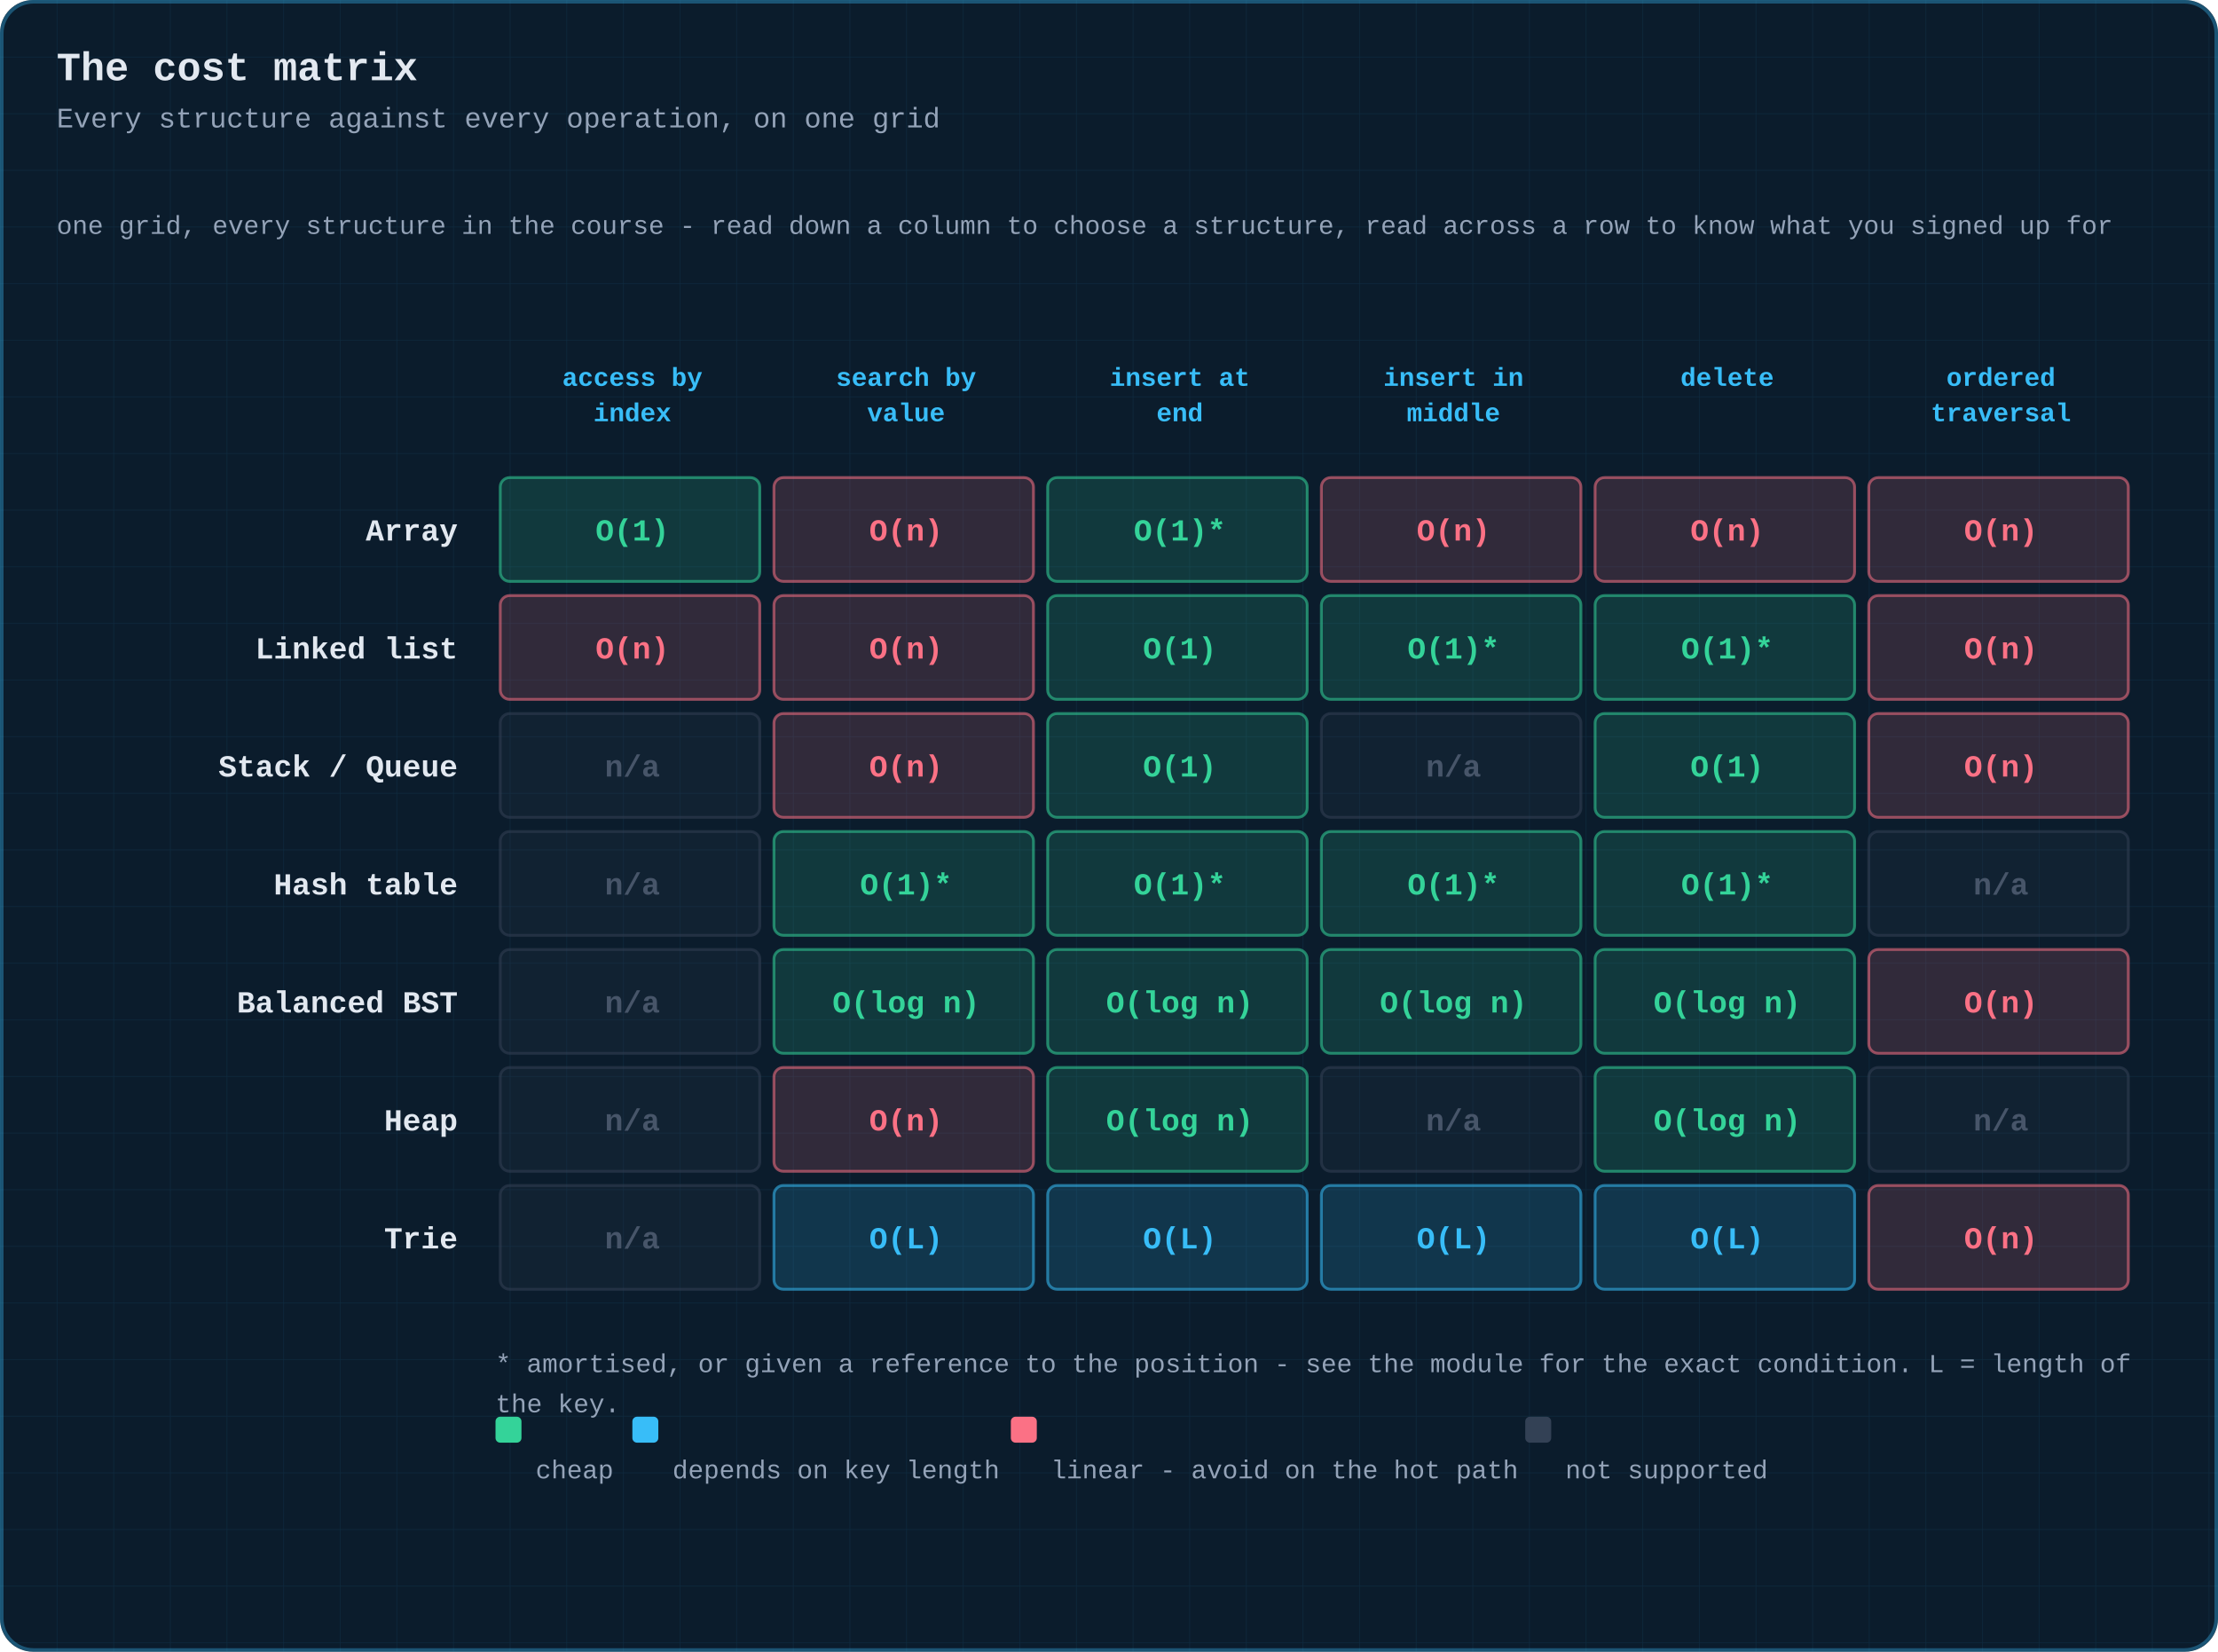
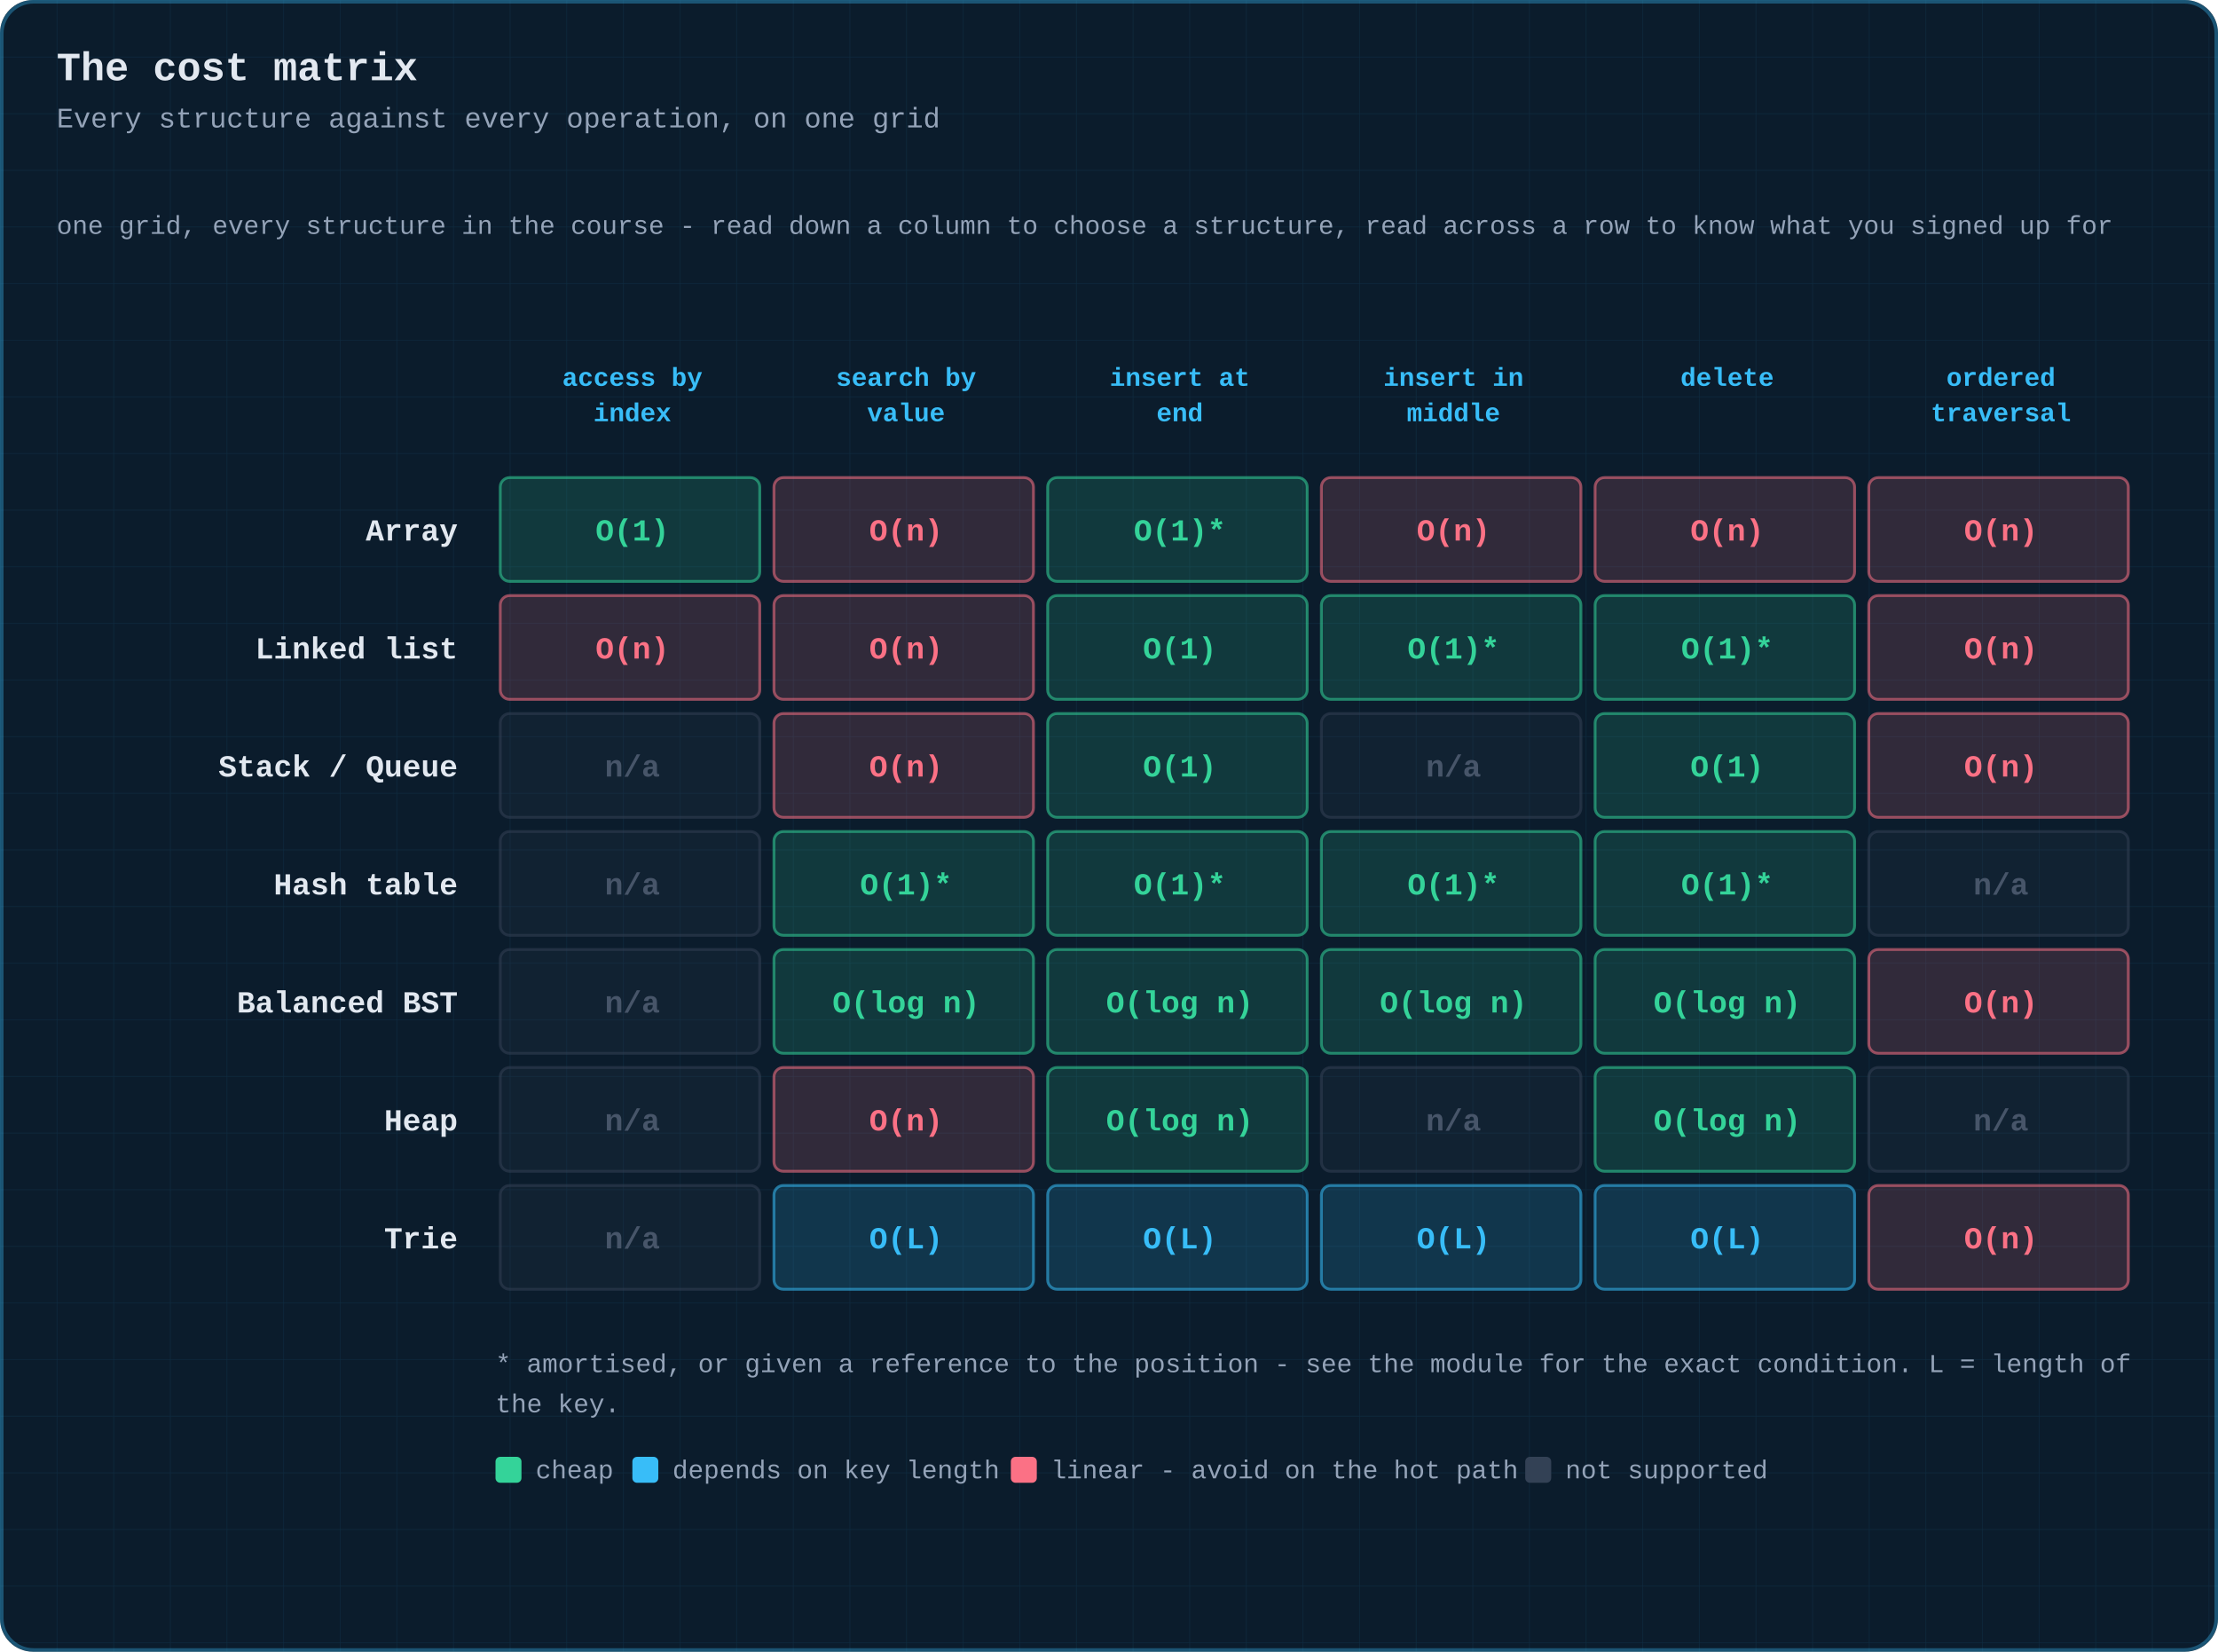
<svg xmlns="http://www.w3.org/2000/svg" viewBox="0 0 940 700" width="940" height="700" role="img" aria-label="A grid comparing the time complexity of every data structure against every common operation">
  <defs>
    <pattern id="g" width="24" height="24" patternUnits="userSpaceOnUse">
      <path d="M24 0H0V24" fill="none" stroke="#38bdf8" stroke-width="0.5" opacity="0.09" />
    </pattern>
    <marker id="ar" viewBox="0 0 10 10" refX="9" refY="5" markerWidth="6" markerHeight="6" orient="auto-start-reverse">
      <path d="M0 0 L10 5 L0 10 z" fill="#38bdf8" />
    </marker>
    <marker id="ara" viewBox="0 0 10 10" refX="9" refY="5" markerWidth="6" markerHeight="6" orient="auto-start-reverse">
      <path d="M0 0 L10 5 L0 10 z" fill="#fbbf24" />
    </marker>
    <marker id="arg" viewBox="0 0 10 10" refX="9" refY="5" markerWidth="6" markerHeight="6" orient="auto-start-reverse">
      <path d="M0 0 L10 5 L0 10 z" fill="#34d399" />
    </marker>
  </defs>
  <style>
  text{font-family:ui-monospace, SFMono-Regular, Menlo, Consolas, 'Liberation Mono', monospace;dominant-baseline:middle}
  .title{fill:#e2e8f0;font-size:17px;font-weight:700;dominant-baseline:auto}
  .sub{fill:#94a3b8;font-size:12px;dominant-baseline:auto}
  .lbl{fill:#94a3b8;font-size:11px;text-anchor:middle}
  .lbl-l{fill:#94a3b8;font-size:11px}
  .val{fill:#e2e8f0;font-size:16px;text-anchor:middle;font-weight:600}
  .idx{fill:#64748b;font-size:10px;text-anchor:middle}
  .cell{fill:#0f2438;stroke:#38bdf8;stroke-width:1.5;rx:4}
  .step{fill:#fbbf24;font-size:12px;font-weight:700}
  .edge{stroke:#38bdf8;stroke-width:1.6;fill:none}

  </style>
  <rect x="0" y="0" width="940" height="700" rx="14" fill="#0b1c2c" />
  <rect x="0" y="0" width="940" height="700" rx="14" fill="url(#g)" />
  <rect x="0.75" y="0.75" width="938.5" height="698.5" rx="13.5" fill="none" stroke="#38bdf8" stroke-width="1.5" opacity="0.35" />
  <text class="title" x="24" y="34">The cost matrix</text>
  <text class="sub" x="24" y="54">Every structure against every operation, on one grid</text>
  <text class="lbl-l hdrline" x="24" y="96">one grid, every structure in the course - read down a column to choose a structure, read across a row to know what you signed up for</text>
  <g transform="translate(0,0.4)">
    <text x="268.0" y="160" font-size="11" font-weight="600" fill="#38bdf8" text-anchor="middle">access by</text>
    <text x="268.0" y="175" font-size="11" font-weight="600" fill="#38bdf8" text-anchor="middle">index</text>
    <text x="384.0" y="160" font-size="11" font-weight="600" fill="#38bdf8" text-anchor="middle">search by</text>
    <text x="384.0" y="175" font-size="11" font-weight="600" fill="#38bdf8" text-anchor="middle">value</text>
    <text x="500.0" y="160" font-size="11" font-weight="600" fill="#38bdf8" text-anchor="middle">insert at</text>
    <text x="500.0" y="175" font-size="11" font-weight="600" fill="#38bdf8" text-anchor="middle">end</text>
    <text x="616.0" y="160" font-size="11" font-weight="600" fill="#38bdf8" text-anchor="middle">insert in</text>
    <text x="616.0" y="175" font-size="11" font-weight="600" fill="#38bdf8" text-anchor="middle">middle</text>
    <text x="732.0" y="160" font-size="11" font-weight="600" fill="#38bdf8" text-anchor="middle">delete</text>
    <text x="848.0" y="160" font-size="11" font-weight="600" fill="#38bdf8" text-anchor="middle">ordered</text>
    <text x="848.0" y="175" font-size="11" font-weight="600" fill="#38bdf8" text-anchor="middle">traversal</text>
    <text x="194" y="225.0" font-size="13" font-weight="600" fill="#e2e8f0" text-anchor="end" dominant-baseline="middle">Array</text>
    <rect x="212" y="202" width="110" height="44" rx="4" fill="#34d399" fill-opacity="0.16" stroke="#34d399" stroke-width="1.2" stroke-opacity="0.55" />
    <text x="268.0" y="225.0" font-size="13" font-weight="600" fill="#34d399" text-anchor="middle" dominant-baseline="middle">O(1)</text>
    <rect x="328" y="202" width="110" height="44" rx="4" fill="#fb7185" fill-opacity="0.16" stroke="#fb7185" stroke-width="1.2" stroke-opacity="0.55" />
    <text x="384.0" y="225.0" font-size="13" font-weight="600" fill="#fb7185" text-anchor="middle" dominant-baseline="middle">O(n)</text>
    <rect x="444" y="202" width="110" height="44" rx="4" fill="#34d399" fill-opacity="0.16" stroke="#34d399" stroke-width="1.2" stroke-opacity="0.55" />
    <text x="500.0" y="225.0" font-size="13" font-weight="600" fill="#34d399" text-anchor="middle" dominant-baseline="middle">O(1)*</text>
    <rect x="560" y="202" width="110" height="44" rx="4" fill="#fb7185" fill-opacity="0.16" stroke="#fb7185" stroke-width="1.2" stroke-opacity="0.55" />
    <text x="616.0" y="225.0" font-size="13" font-weight="600" fill="#fb7185" text-anchor="middle" dominant-baseline="middle">O(n)</text>
    <rect x="676" y="202" width="110" height="44" rx="4" fill="#fb7185" fill-opacity="0.16" stroke="#fb7185" stroke-width="1.2" stroke-opacity="0.55" />
    <text x="732.0" y="225.0" font-size="13" font-weight="600" fill="#fb7185" text-anchor="middle" dominant-baseline="middle">O(n)</text>
    <rect x="792" y="202" width="110" height="44" rx="4" fill="#fb7185" fill-opacity="0.16" stroke="#fb7185" stroke-width="1.2" stroke-opacity="0.55" />
    <text x="848.0" y="225.0" font-size="13" font-weight="600" fill="#fb7185" text-anchor="middle" dominant-baseline="middle">O(n)</text>
    <text x="194" y="275.0" font-size="13" font-weight="600" fill="#e2e8f0" text-anchor="end" dominant-baseline="middle">Linked list</text>
    <rect x="212" y="252" width="110" height="44" rx="4" fill="#fb7185" fill-opacity="0.16" stroke="#fb7185" stroke-width="1.2" stroke-opacity="0.55" />
    <text x="268.0" y="275.0" font-size="13" font-weight="600" fill="#fb7185" text-anchor="middle" dominant-baseline="middle">O(n)</text>
    <rect x="328" y="252" width="110" height="44" rx="4" fill="#fb7185" fill-opacity="0.16" stroke="#fb7185" stroke-width="1.2" stroke-opacity="0.55" />
    <text x="384.0" y="275.0" font-size="13" font-weight="600" fill="#fb7185" text-anchor="middle" dominant-baseline="middle">O(n)</text>
    <rect x="444" y="252" width="110" height="44" rx="4" fill="#34d399" fill-opacity="0.16" stroke="#34d399" stroke-width="1.2" stroke-opacity="0.55" />
    <text x="500.0" y="275.0" font-size="13" font-weight="600" fill="#34d399" text-anchor="middle" dominant-baseline="middle">O(1)</text>
    <rect x="560" y="252" width="110" height="44" rx="4" fill="#34d399" fill-opacity="0.16" stroke="#34d399" stroke-width="1.2" stroke-opacity="0.55" />
    <text x="616.0" y="275.0" font-size="13" font-weight="600" fill="#34d399" text-anchor="middle" dominant-baseline="middle">O(1)*</text>
    <rect x="676" y="252" width="110" height="44" rx="4" fill="#34d399" fill-opacity="0.16" stroke="#34d399" stroke-width="1.2" stroke-opacity="0.55" />
    <text x="732.0" y="275.0" font-size="13" font-weight="600" fill="#34d399" text-anchor="middle" dominant-baseline="middle">O(1)*</text>
    <rect x="792" y="252" width="110" height="44" rx="4" fill="#fb7185" fill-opacity="0.16" stroke="#fb7185" stroke-width="1.2" stroke-opacity="0.55" />
    <text x="848.0" y="275.0" font-size="13" font-weight="600" fill="#fb7185" text-anchor="middle" dominant-baseline="middle">O(n)</text>
    <text x="194" y="325.0" font-size="13" font-weight="600" fill="#e2e8f0" text-anchor="end" dominant-baseline="middle">Stack / Queue</text>
    <rect x="212" y="302" width="110" height="44" rx="4" fill="#334155" fill-opacity="0.16" stroke="#334155" stroke-width="1.2" stroke-opacity="0.55" />
    <text x="268.0" y="325.0" font-size="13" font-weight="600" fill="#475569" text-anchor="middle" dominant-baseline="middle">n/a</text>
    <rect x="328" y="302" width="110" height="44" rx="4" fill="#fb7185" fill-opacity="0.16" stroke="#fb7185" stroke-width="1.2" stroke-opacity="0.55" />
    <text x="384.0" y="325.0" font-size="13" font-weight="600" fill="#fb7185" text-anchor="middle" dominant-baseline="middle">O(n)</text>
    <rect x="444" y="302" width="110" height="44" rx="4" fill="#34d399" fill-opacity="0.16" stroke="#34d399" stroke-width="1.2" stroke-opacity="0.55" />
    <text x="500.0" y="325.0" font-size="13" font-weight="600" fill="#34d399" text-anchor="middle" dominant-baseline="middle">O(1)</text>
    <rect x="560" y="302" width="110" height="44" rx="4" fill="#334155" fill-opacity="0.16" stroke="#334155" stroke-width="1.2" stroke-opacity="0.55" />
    <text x="616.0" y="325.0" font-size="13" font-weight="600" fill="#475569" text-anchor="middle" dominant-baseline="middle">n/a</text>
    <rect x="676" y="302" width="110" height="44" rx="4" fill="#34d399" fill-opacity="0.16" stroke="#34d399" stroke-width="1.2" stroke-opacity="0.55" />
    <text x="732.0" y="325.0" font-size="13" font-weight="600" fill="#34d399" text-anchor="middle" dominant-baseline="middle">O(1)</text>
    <rect x="792" y="302" width="110" height="44" rx="4" fill="#fb7185" fill-opacity="0.16" stroke="#fb7185" stroke-width="1.2" stroke-opacity="0.55" />
    <text x="848.0" y="325.0" font-size="13" font-weight="600" fill="#fb7185" text-anchor="middle" dominant-baseline="middle">O(n)</text>
    <text x="194" y="375.0" font-size="13" font-weight="600" fill="#e2e8f0" text-anchor="end" dominant-baseline="middle">Hash table</text>
    <rect x="212" y="352" width="110" height="44" rx="4" fill="#334155" fill-opacity="0.16" stroke="#334155" stroke-width="1.2" stroke-opacity="0.55" />
    <text x="268.0" y="375.0" font-size="13" font-weight="600" fill="#475569" text-anchor="middle" dominant-baseline="middle">n/a</text>
    <rect x="328" y="352" width="110" height="44" rx="4" fill="#34d399" fill-opacity="0.16" stroke="#34d399" stroke-width="1.2" stroke-opacity="0.55" />
    <text x="384.0" y="375.0" font-size="13" font-weight="600" fill="#34d399" text-anchor="middle" dominant-baseline="middle">O(1)*</text>
    <rect x="444" y="352" width="110" height="44" rx="4" fill="#34d399" fill-opacity="0.16" stroke="#34d399" stroke-width="1.2" stroke-opacity="0.55" />
    <text x="500.0" y="375.0" font-size="13" font-weight="600" fill="#34d399" text-anchor="middle" dominant-baseline="middle">O(1)*</text>
    <rect x="560" y="352" width="110" height="44" rx="4" fill="#34d399" fill-opacity="0.16" stroke="#34d399" stroke-width="1.2" stroke-opacity="0.55" />
    <text x="616.0" y="375.0" font-size="13" font-weight="600" fill="#34d399" text-anchor="middle" dominant-baseline="middle">O(1)*</text>
    <rect x="676" y="352" width="110" height="44" rx="4" fill="#34d399" fill-opacity="0.16" stroke="#34d399" stroke-width="1.2" stroke-opacity="0.55" />
    <text x="732.0" y="375.0" font-size="13" font-weight="600" fill="#34d399" text-anchor="middle" dominant-baseline="middle">O(1)*</text>
    <rect x="792" y="352" width="110" height="44" rx="4" fill="#334155" fill-opacity="0.16" stroke="#334155" stroke-width="1.2" stroke-opacity="0.55" />
    <text x="848.0" y="375.0" font-size="13" font-weight="600" fill="#475569" text-anchor="middle" dominant-baseline="middle">n/a</text>
    <text x="194" y="425.0" font-size="13" font-weight="600" fill="#e2e8f0" text-anchor="end" dominant-baseline="middle">Balanced BST</text>
    <rect x="212" y="402" width="110" height="44" rx="4" fill="#334155" fill-opacity="0.16" stroke="#334155" stroke-width="1.2" stroke-opacity="0.55" />
    <text x="268.0" y="425.0" font-size="13" font-weight="600" fill="#475569" text-anchor="middle" dominant-baseline="middle">n/a</text>
    <rect x="328" y="402" width="110" height="44" rx="4" fill="#34d399" fill-opacity="0.16" stroke="#34d399" stroke-width="1.2" stroke-opacity="0.55" />
    <text x="384.0" y="425.0" font-size="13" font-weight="600" fill="#34d399" text-anchor="middle" dominant-baseline="middle">O(log n)</text>
    <rect x="444" y="402" width="110" height="44" rx="4" fill="#34d399" fill-opacity="0.16" stroke="#34d399" stroke-width="1.2" stroke-opacity="0.55" />
    <text x="500.0" y="425.0" font-size="13" font-weight="600" fill="#34d399" text-anchor="middle" dominant-baseline="middle">O(log n)</text>
    <rect x="560" y="402" width="110" height="44" rx="4" fill="#34d399" fill-opacity="0.16" stroke="#34d399" stroke-width="1.2" stroke-opacity="0.55" />
    <text x="616.0" y="425.0" font-size="13" font-weight="600" fill="#34d399" text-anchor="middle" dominant-baseline="middle">O(log n)</text>
    <rect x="676" y="402" width="110" height="44" rx="4" fill="#34d399" fill-opacity="0.16" stroke="#34d399" stroke-width="1.2" stroke-opacity="0.55" />
    <text x="732.0" y="425.0" font-size="13" font-weight="600" fill="#34d399" text-anchor="middle" dominant-baseline="middle">O(log n)</text>
    <rect x="792" y="402" width="110" height="44" rx="4" fill="#fb7185" fill-opacity="0.16" stroke="#fb7185" stroke-width="1.2" stroke-opacity="0.55" />
    <text x="848.0" y="425.0" font-size="13" font-weight="600" fill="#fb7185" text-anchor="middle" dominant-baseline="middle">O(n)</text>
    <text x="194" y="475.0" font-size="13" font-weight="600" fill="#e2e8f0" text-anchor="end" dominant-baseline="middle">Heap</text>
    <rect x="212" y="452" width="110" height="44" rx="4" fill="#334155" fill-opacity="0.16" stroke="#334155" stroke-width="1.2" stroke-opacity="0.55" />
    <text x="268.0" y="475.0" font-size="13" font-weight="600" fill="#475569" text-anchor="middle" dominant-baseline="middle">n/a</text>
    <rect x="328" y="452" width="110" height="44" rx="4" fill="#fb7185" fill-opacity="0.16" stroke="#fb7185" stroke-width="1.2" stroke-opacity="0.55" />
    <text x="384.0" y="475.0" font-size="13" font-weight="600" fill="#fb7185" text-anchor="middle" dominant-baseline="middle">O(n)</text>
    <rect x="444" y="452" width="110" height="44" rx="4" fill="#34d399" fill-opacity="0.16" stroke="#34d399" stroke-width="1.2" stroke-opacity="0.55" />
    <text x="500.0" y="475.0" font-size="13" font-weight="600" fill="#34d399" text-anchor="middle" dominant-baseline="middle">O(log n)</text>
    <rect x="560" y="452" width="110" height="44" rx="4" fill="#334155" fill-opacity="0.16" stroke="#334155" stroke-width="1.2" stroke-opacity="0.55" />
    <text x="616.0" y="475.0" font-size="13" font-weight="600" fill="#475569" text-anchor="middle" dominant-baseline="middle">n/a</text>
    <rect x="676" y="452" width="110" height="44" rx="4" fill="#34d399" fill-opacity="0.16" stroke="#34d399" stroke-width="1.2" stroke-opacity="0.55" />
    <text x="732.0" y="475.0" font-size="13" font-weight="600" fill="#34d399" text-anchor="middle" dominant-baseline="middle">O(log n)</text>
    <rect x="792" y="452" width="110" height="44" rx="4" fill="#334155" fill-opacity="0.16" stroke="#334155" stroke-width="1.2" stroke-opacity="0.55" />
    <text x="848.0" y="475.0" font-size="13" font-weight="600" fill="#475569" text-anchor="middle" dominant-baseline="middle">n/a</text>
    <text x="194" y="525.0" font-size="13" font-weight="600" fill="#e2e8f0" text-anchor="end" dominant-baseline="middle">Trie</text>
    <rect x="212" y="502" width="110" height="44" rx="4" fill="#334155" fill-opacity="0.16" stroke="#334155" stroke-width="1.2" stroke-opacity="0.55" />
    <text x="268.0" y="525.0" font-size="13" font-weight="600" fill="#475569" text-anchor="middle" dominant-baseline="middle">n/a</text>
    <rect x="328" y="502" width="110" height="44" rx="4" fill="#38bdf8" fill-opacity="0.16" stroke="#38bdf8" stroke-width="1.2" stroke-opacity="0.55" />
    <text x="384.0" y="525.0" font-size="13" font-weight="600" fill="#38bdf8" text-anchor="middle" dominant-baseline="middle">O(L)</text>
    <rect x="444" y="502" width="110" height="44" rx="4" fill="#38bdf8" fill-opacity="0.16" stroke="#38bdf8" stroke-width="1.2" stroke-opacity="0.55" />
    <text x="500.0" y="525.0" font-size="13" font-weight="600" fill="#38bdf8" text-anchor="middle" dominant-baseline="middle">O(L)</text>
    <rect x="560" y="502" width="110" height="44" rx="4" fill="#38bdf8" fill-opacity="0.16" stroke="#38bdf8" stroke-width="1.2" stroke-opacity="0.55" />
    <text x="616.0" y="525.0" font-size="13" font-weight="600" fill="#38bdf8" text-anchor="middle" dominant-baseline="middle">O(L)</text>
    <rect x="676" y="502" width="110" height="44" rx="4" fill="#38bdf8" fill-opacity="0.16" stroke="#38bdf8" stroke-width="1.2" stroke-opacity="0.55" />
    <text x="732.0" y="525.0" font-size="13" font-weight="600" fill="#38bdf8" text-anchor="middle" dominant-baseline="middle">O(L)</text>
    <rect x="792" y="502" width="110" height="44" rx="4" fill="#fb7185" fill-opacity="0.16" stroke="#fb7185" stroke-width="1.2" stroke-opacity="0.55" />
    <text x="848.0" y="525.0" font-size="13" font-weight="600" fill="#fb7185" text-anchor="middle" dominant-baseline="middle">O(n)</text>
    <text x="210" y="578" font-size="11" fill="#94a3b8">
      <tspan x="210" dy="0">* amortised, or given a reference to the position - see the module for the exact condition. L = length of</tspan>
      <tspan x="210" dy="17.0">the key.</tspan>
    </text>
-     <rect x="210" y="600" width="11" height="11" rx="2" fill="#34d399" />
+     <rect class="swatch" x="210" y="617" width="11" height="11" rx="2" style="fill:#34d399" />
    <text class="lbl-l" x="227" y="623">cheap</text>
-     <rect x="268.0" y="600" width="11" height="11" rx="2" fill="#38bdf8" />
+     <rect class="swatch" x="268.0" y="617" width="11" height="11" rx="2" style="fill:#38bdf8" />
    <text class="lbl-l" x="285.0" y="623">depends on key length</text>
-     <rect x="428.4" y="600" width="11" height="11" rx="2" fill="#fb7185" />
+     <rect class="swatch" x="428.4" y="617" width="11" height="11" rx="2" style="fill:#fb7185" />
    <text class="lbl-l" x="445.4" y="623">linear - avoid on the hot path</text>
-     <rect x="646.4" y="600" width="11" height="11" rx="2" fill="#334155" />
+     <rect class="swatch" x="646.4" y="617" width="11" height="11" rx="2" style="fill:#334155" />
    <text class="lbl-l" x="663.4" y="623">not supported</text>
  </g>
</svg>
